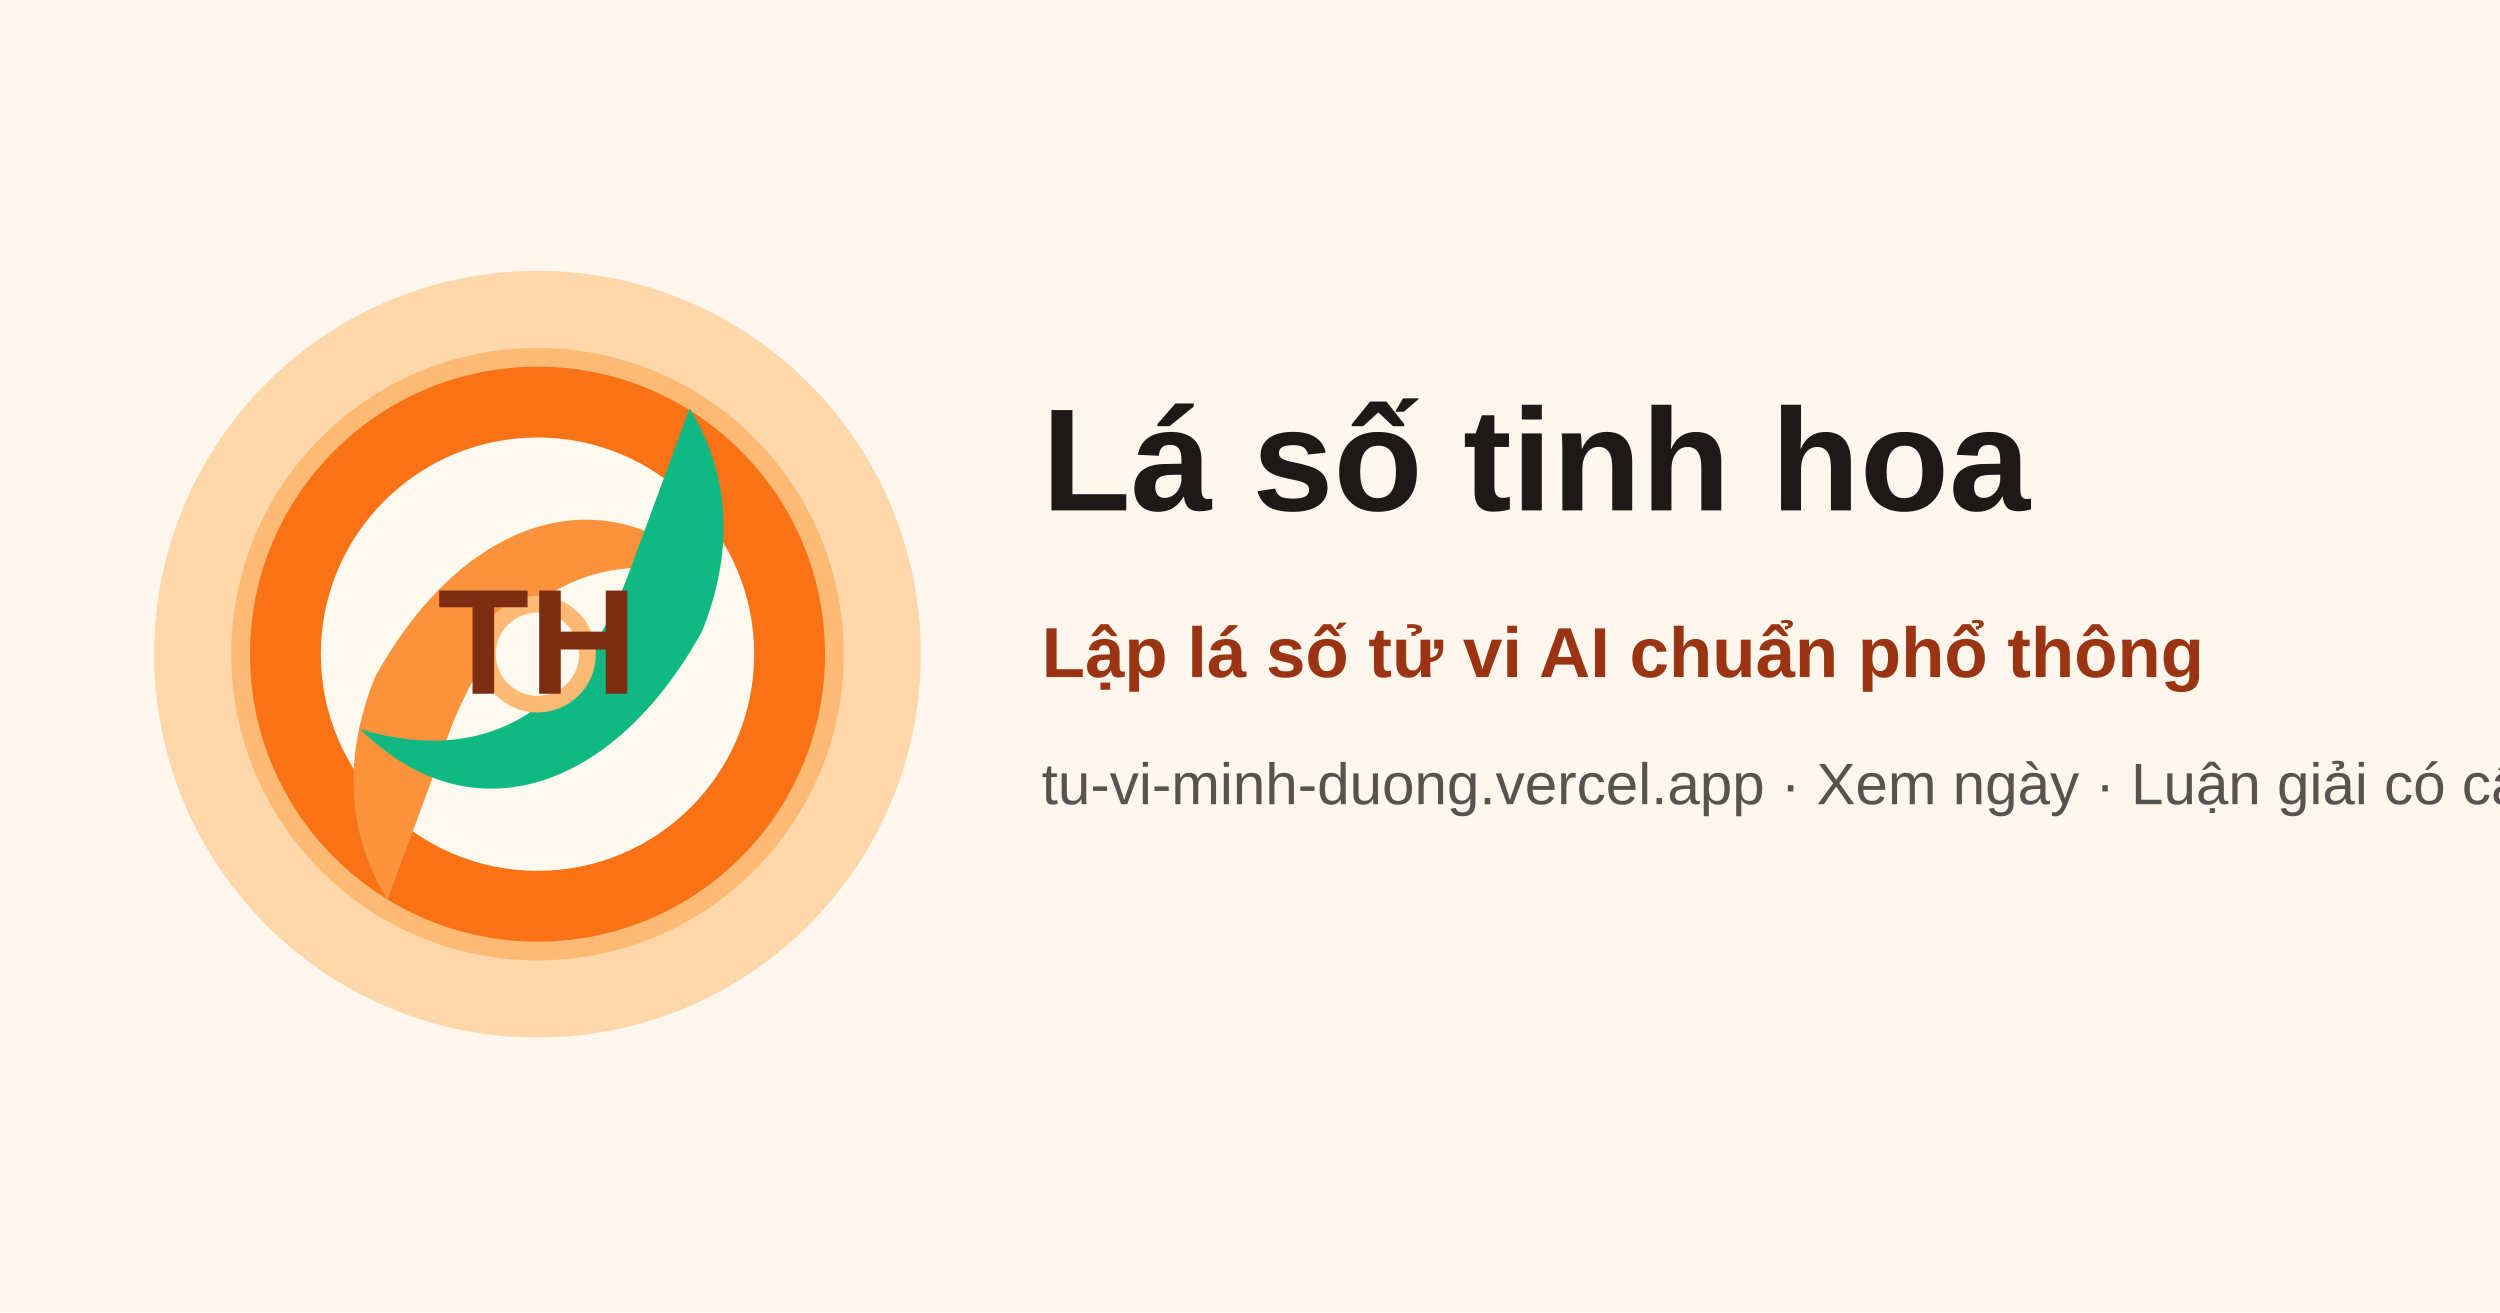
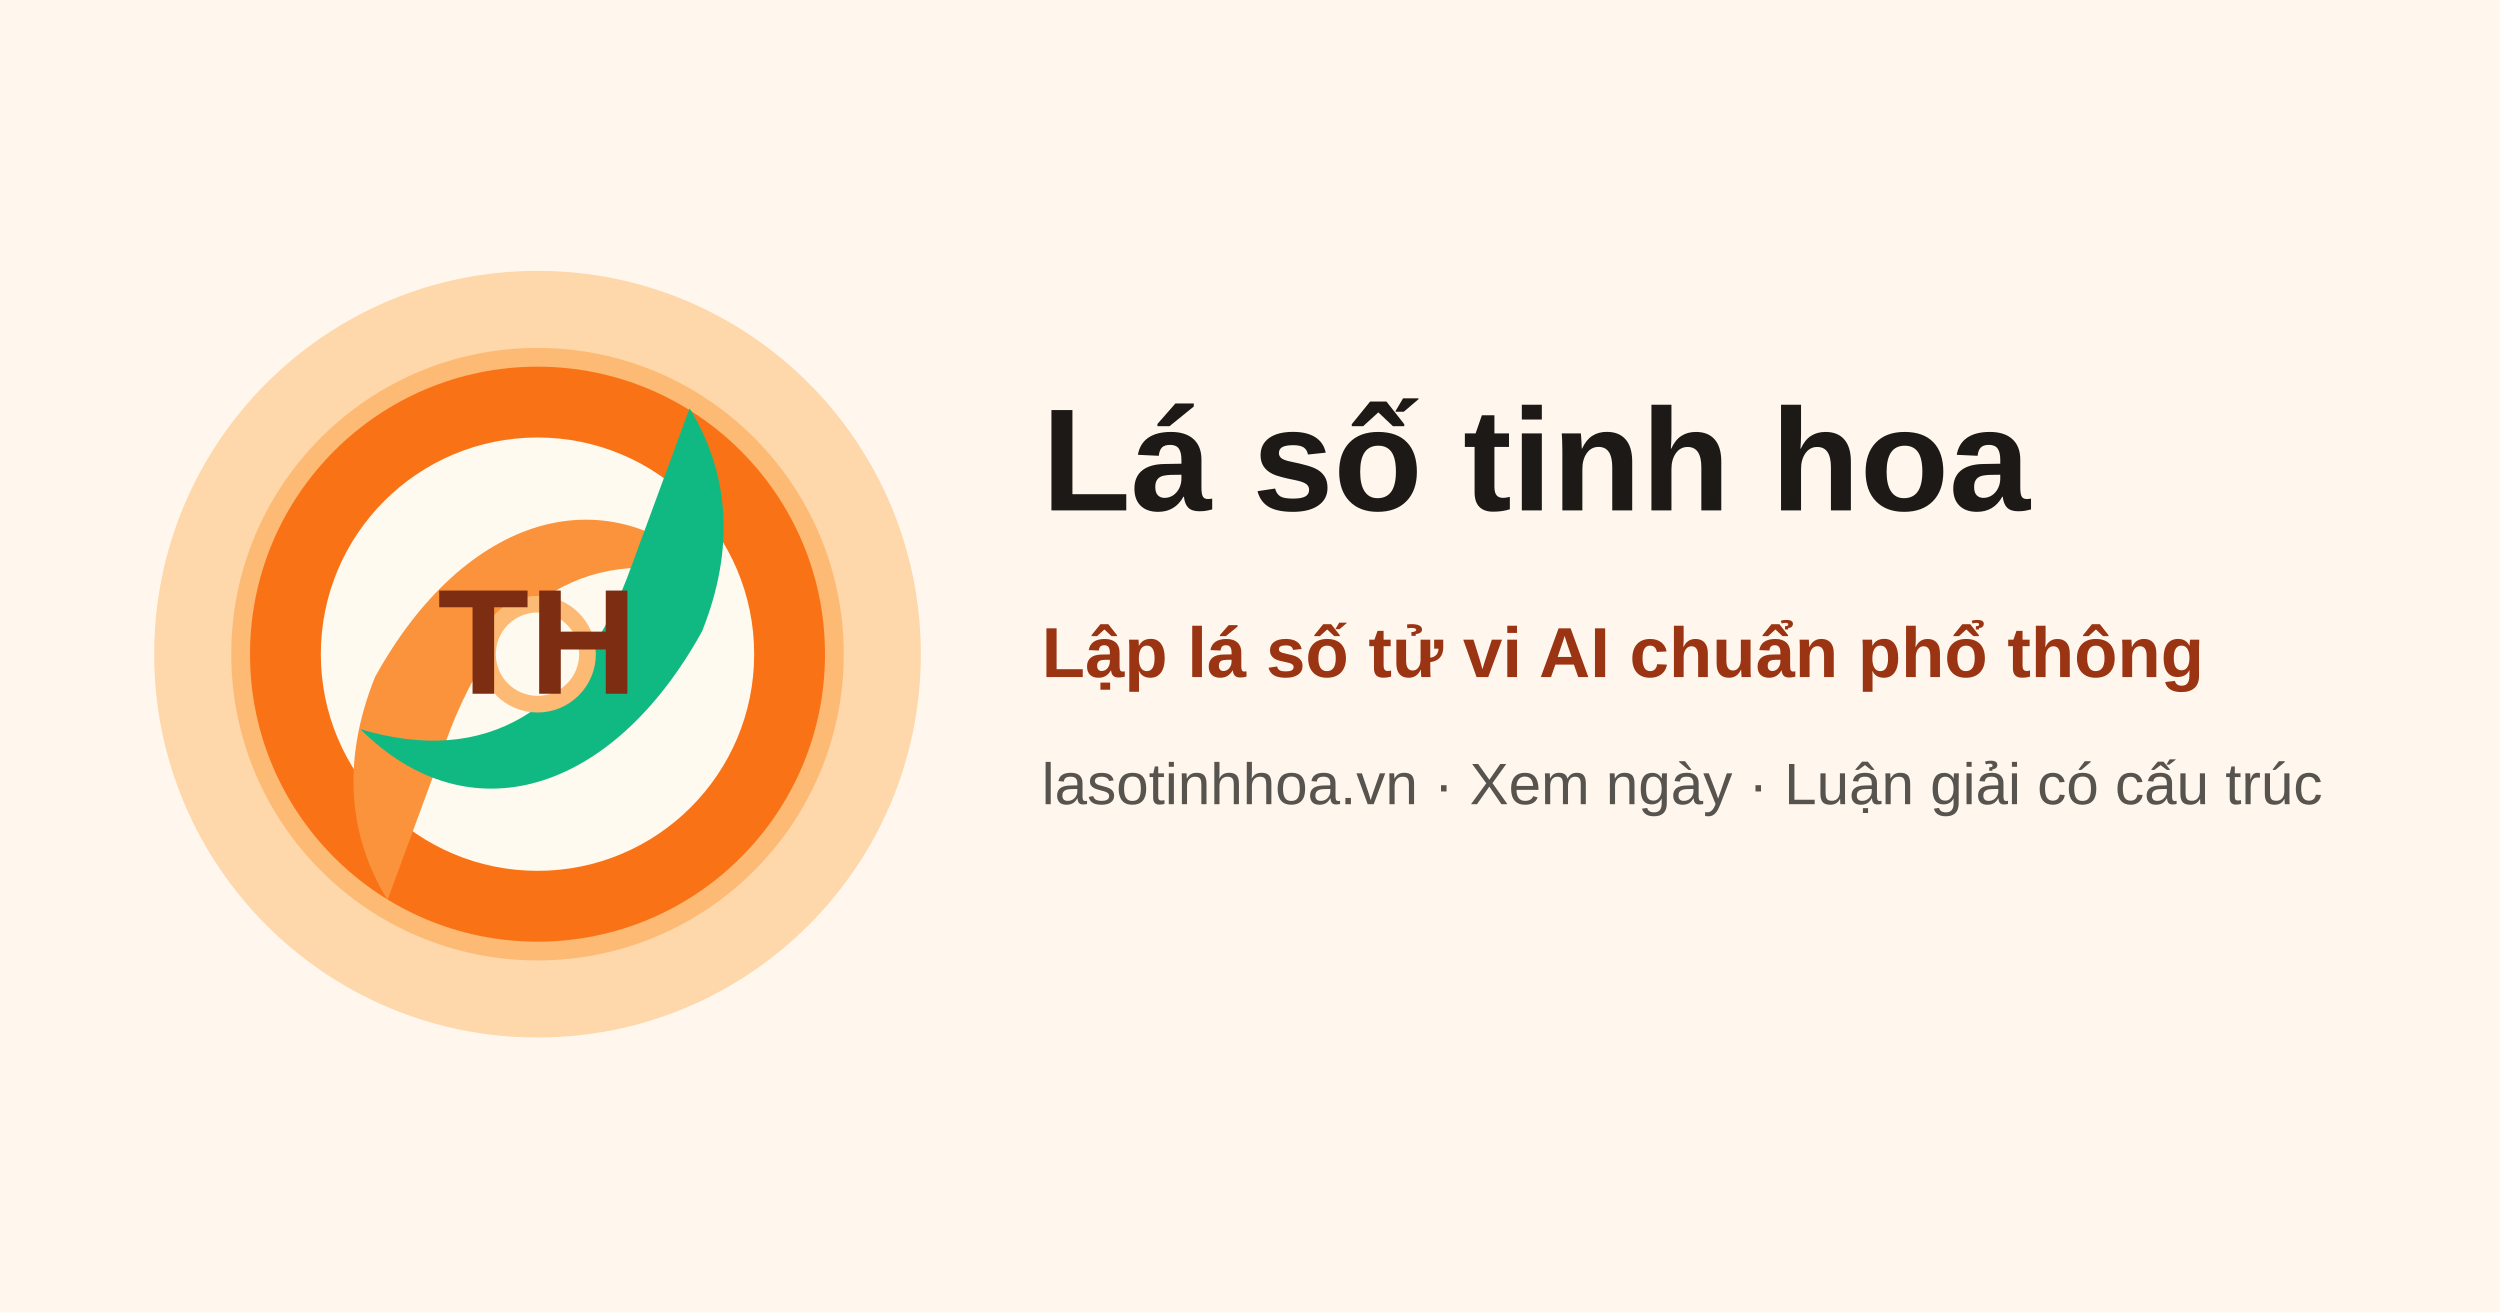
<svg xmlns="http://www.w3.org/2000/svg" width="1200" height="630" viewBox="0 0 1200 630" role="img" aria-label="Lá số tinh hoa">
  <rect width="1200" height="630" fill="#fff7ed" />
  <circle cx="258" cy="314" r="184" fill="#fed7aa" />
  <circle cx="258" cy="314" r="138" fill="#fffaf0" stroke="#fdba74" stroke-width="18" />
  <path d="M258 176a138 138 0 1 1 0 276 138 138 0 0 1 0-276Zm0 34a104 104 0 1 0 0 208 104 104 0 0 0 0-208Z" fill="#f97316" />
  <path d="M180 325c43-78 112-99 164-47-60-18-105 8-130 78l-28 76c-19-31-22-67-6-107Z" fill="#fb923c" />
  <path d="M337 303c-43 78-112 99-164 47 60 18 105-8 130-78l28-76c19 31 22 67 6 107Z" fill="#10b981" />
  <circle cx="258" cy="314" r="24" fill="#fffaf0" stroke="#fdba74" stroke-width="8" />
  <text x="258" y="333" text-anchor="middle" fill="#7c2d12" font-family="Arial, sans-serif" font-size="72" font-weight="900">TH</text>
  <text x="500" y="245" fill="#1c1917" font-family="Arial, sans-serif" font-size="70" font-weight="800">Lá số tinh hoa</text>
  <text x="500" y="325" fill="#9a3412" font-family="Arial, sans-serif" font-size="34" font-weight="700">Lập lá số tử vi AI chuẩn phổ thông</text>
-   <text x="500" y="386" fill="#57534e" font-family="Arial, sans-serif" font-size="28">tu-vi-minh-duong.vercel.app · Xem ngày · Luận giải có cấu trúc</text>
+   <text x="500" y="386" fill="#57534e" font-family="Arial, sans-serif" font-size="28">lasotinhhoa.vn · Xem ngày · Luận giải có cấu trúc</text>
</svg>
